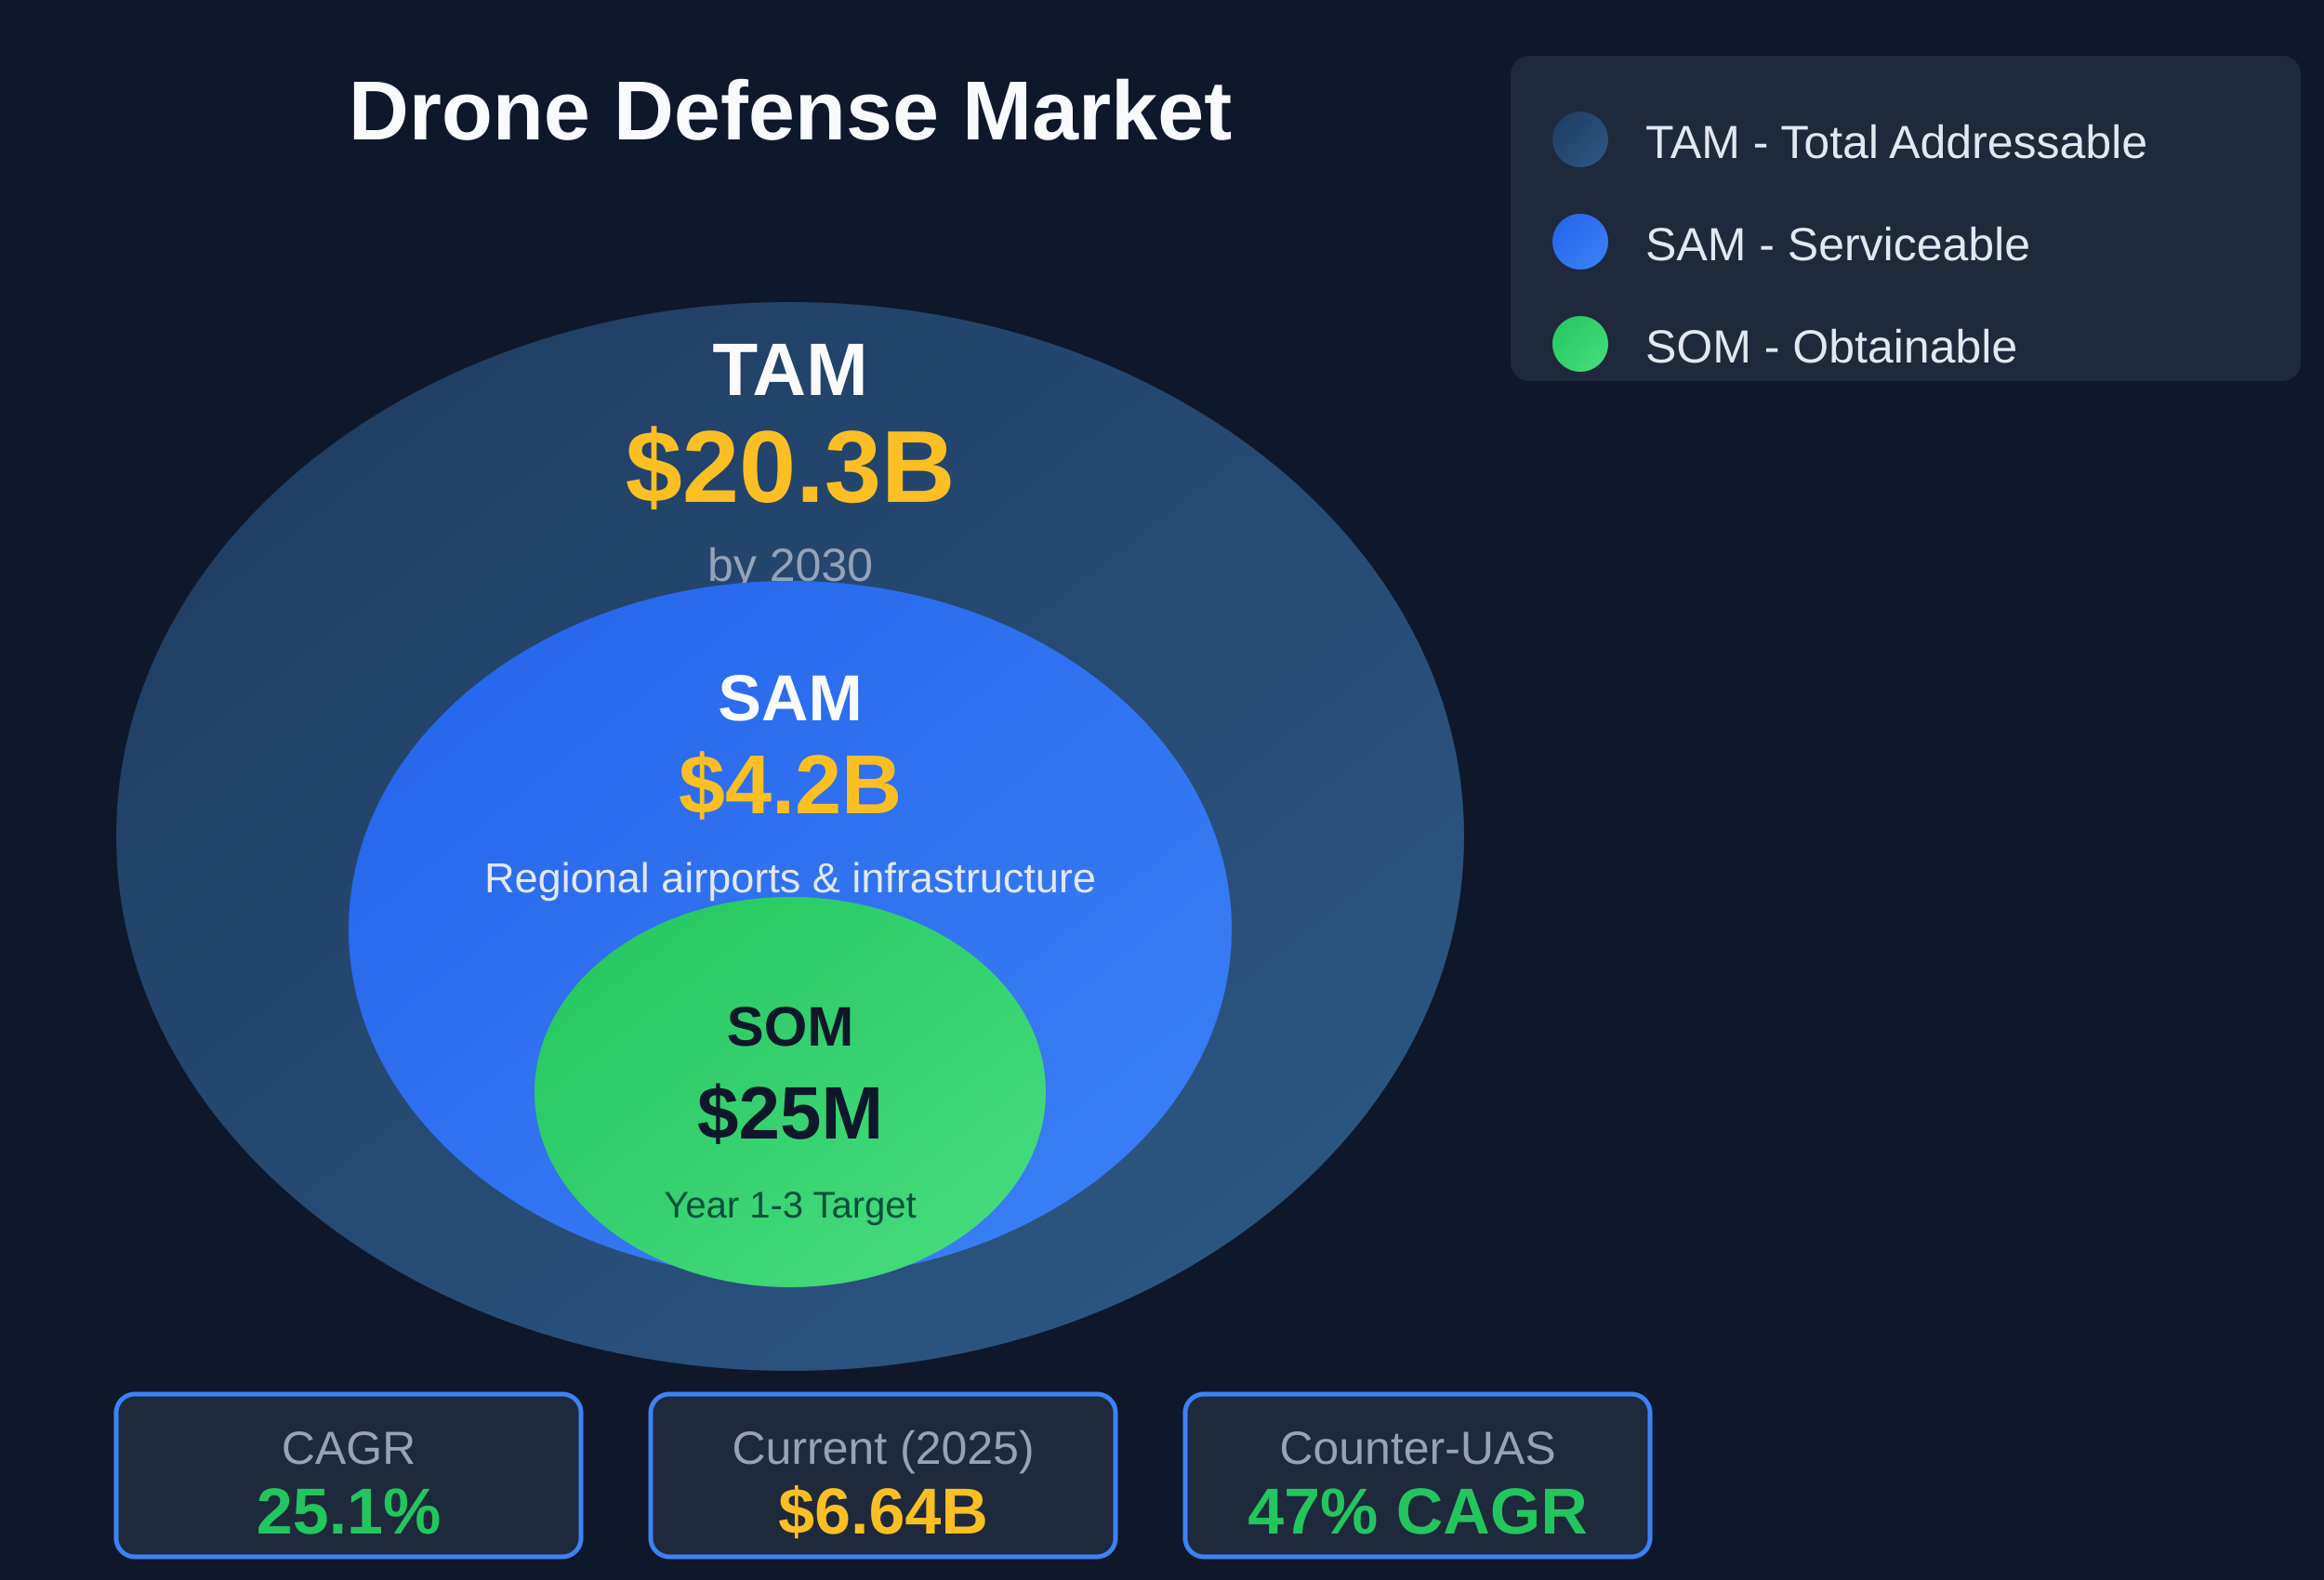
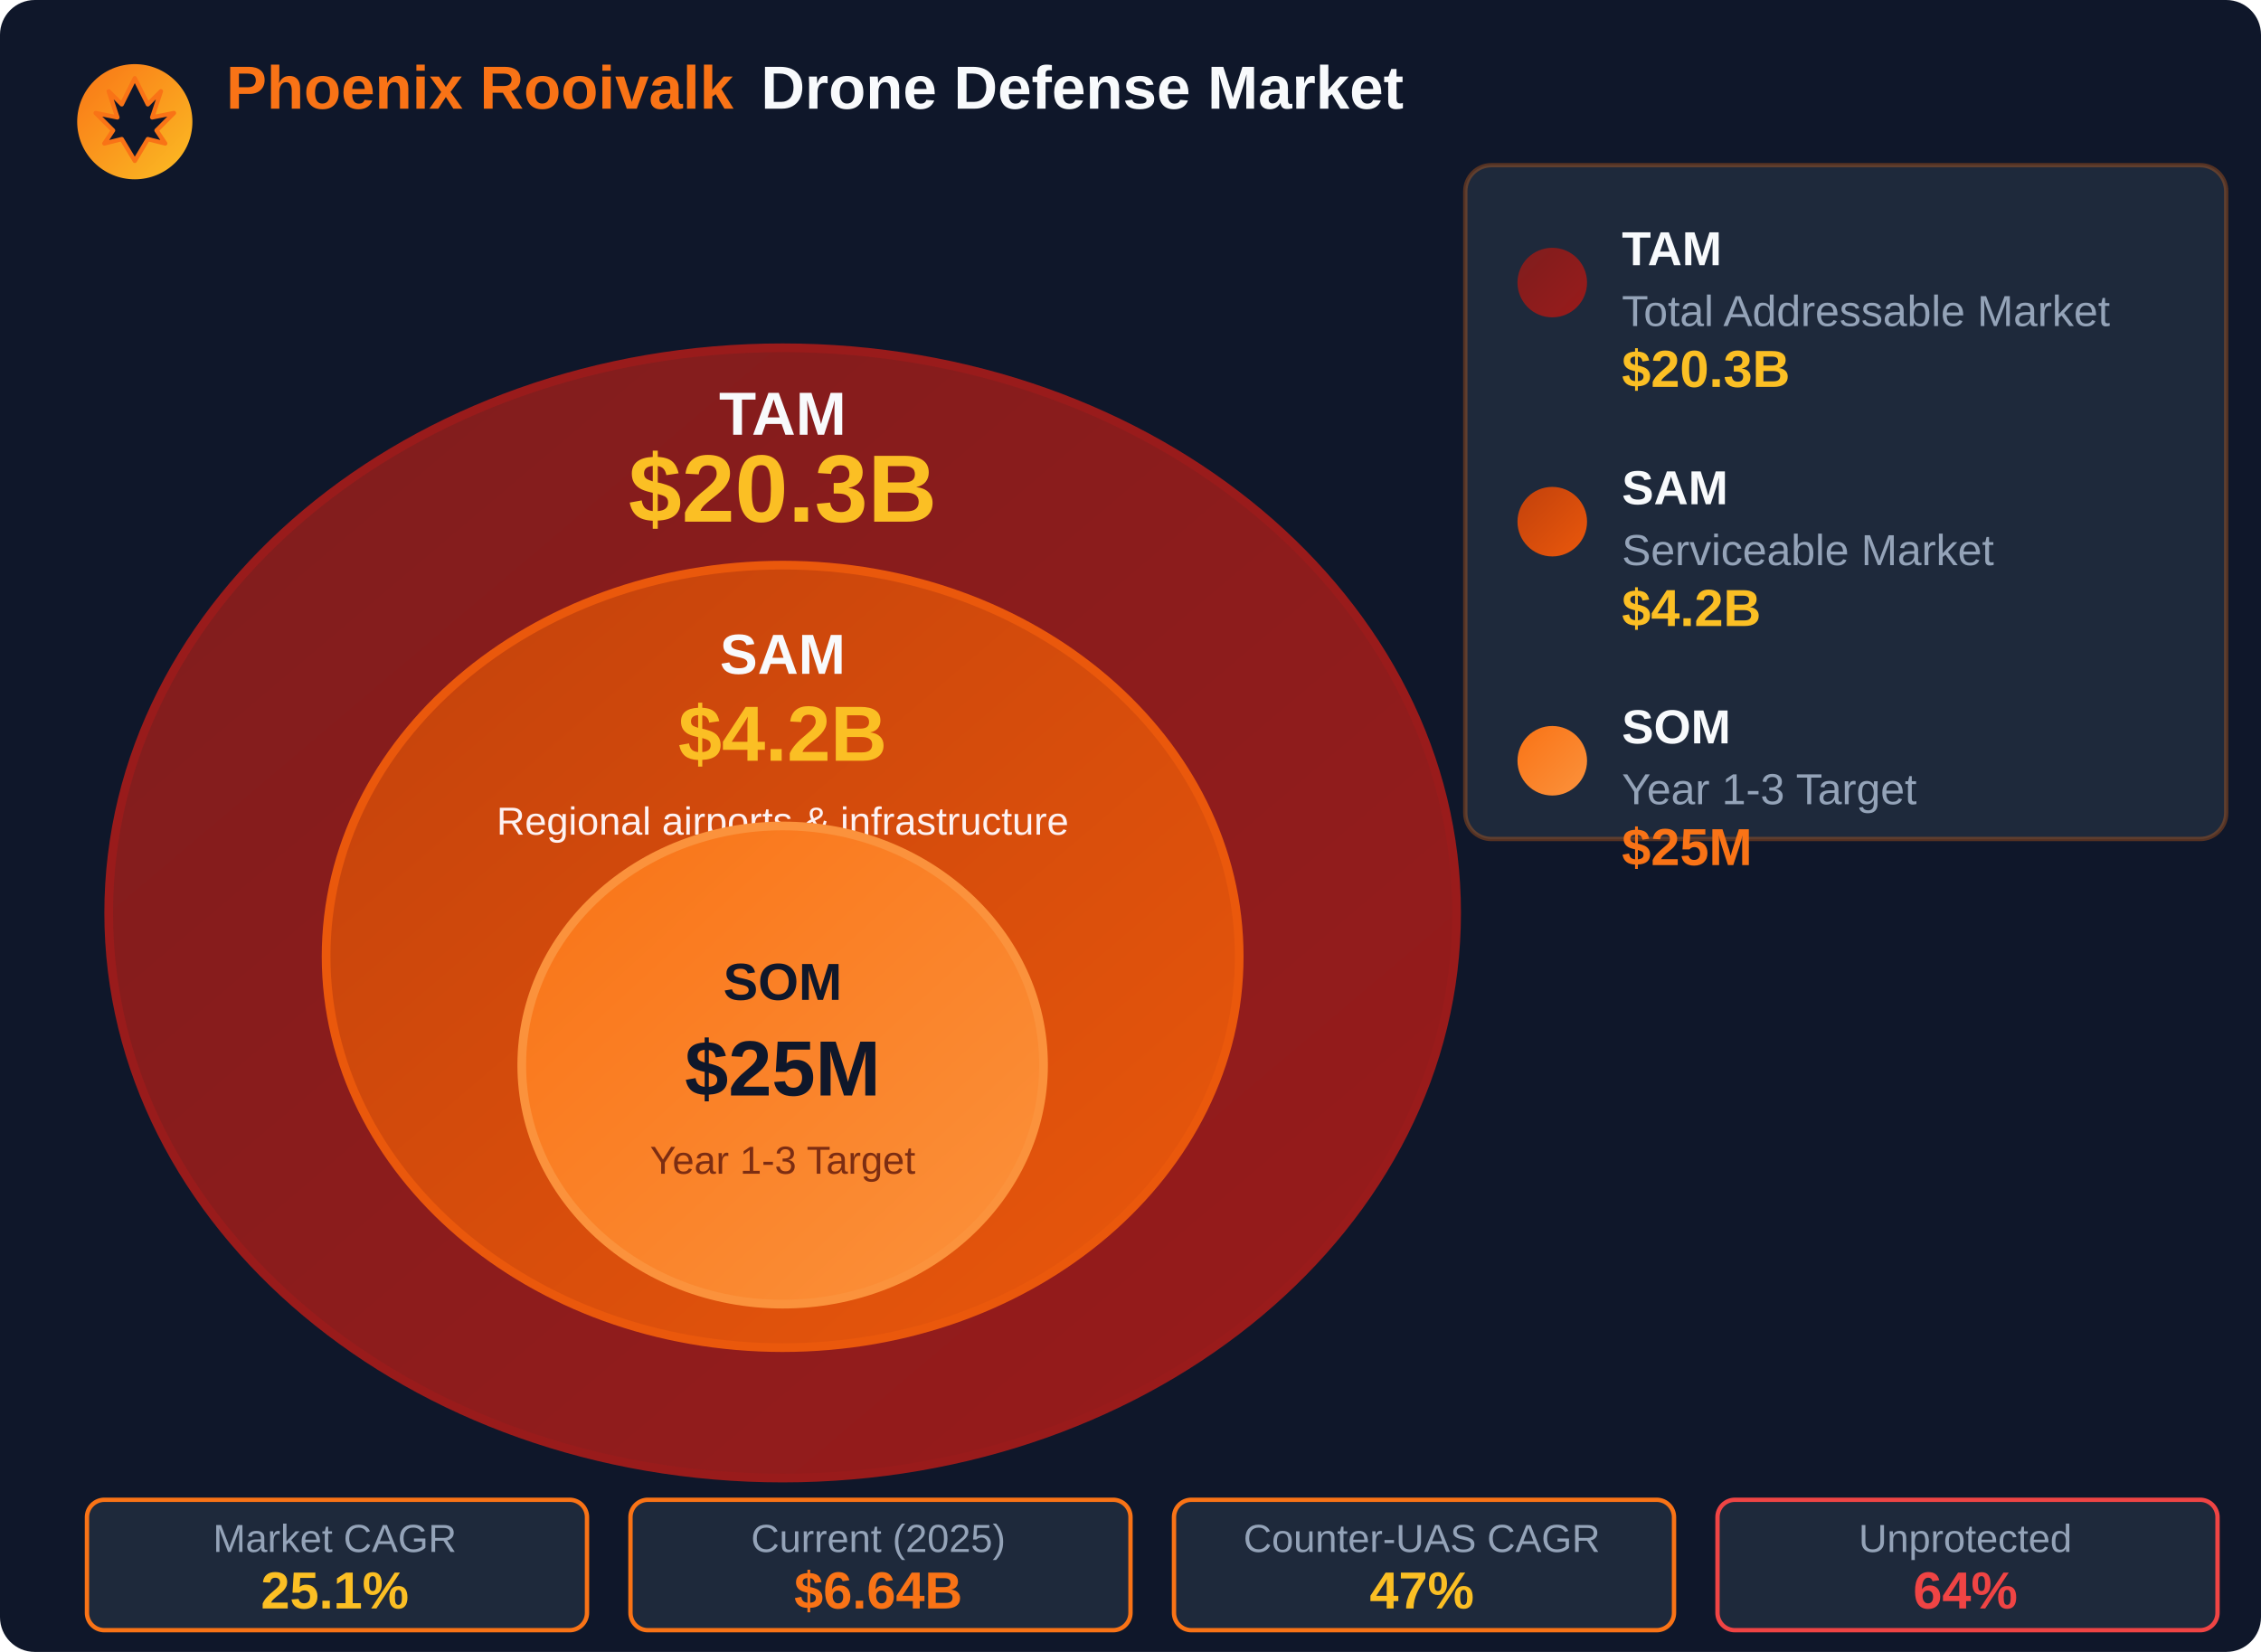
- <svg xmlns="http://www.w3.org/2000/svg" viewBox="0 0 500 340" width="500" height="340">
+ <svg xmlns="http://www.w3.org/2000/svg" viewBox="0 0 520 380" width="520" height="380">
  <defs>
    <linearGradient id="tamGrad" x1="0%" y1="0%" x2="100%" y2="100%">
-       <stop offset="0%" style="stop-color:#1e3a5f" />
-       <stop offset="100%" style="stop-color:#2d5a87" />
+       <stop offset="0%" style="stop-color:#7f1d1d" />
+       <stop offset="100%" style="stop-color:#991b1b" />
    </linearGradient>
    <linearGradient id="samGrad" x1="0%" y1="0%" x2="100%" y2="100%">
-       <stop offset="0%" style="stop-color:#2563eb" />
-       <stop offset="100%" style="stop-color:#3b82f6" />
+       <stop offset="0%" style="stop-color:#c2410c" />
+       <stop offset="100%" style="stop-color:#ea580c" />
    </linearGradient>
    <linearGradient id="somGrad" x1="0%" y1="0%" x2="100%" y2="100%">
-       <stop offset="0%" style="stop-color:#22c55e" />
-       <stop offset="100%" style="stop-color:#4ade80" />
+       <stop offset="0%" style="stop-color:#f97316" />
+       <stop offset="100%" style="stop-color:#fb923c" />
+     </linearGradient>
+     <linearGradient id="phoenixGrad" x1="0%" y1="0%" x2="100%" y2="100%">
+       <stop offset="0%" style="stop-color:#f97316" />
+       <stop offset="100%" style="stop-color:#fbbf24" />
    </linearGradient>
  </defs>
-   <rect width="500" height="340" fill="#0f172a" />
-   <text x="170" y="30" font-family="Arial, sans-serif" font-size="18" font-weight="bold" fill="#f8fafc" text-anchor="middle">Drone Defense Market</text>
-   <g transform="translate(330, 20)">
-     <rect x="-5" y="-8" width="170" height="70" rx="4" fill="#1e293b" />
-     <circle cx="10" cy="10" r="6" fill="url(#tamGrad)" />
-     <text x="24" y="14" font-family="Arial, sans-serif" font-size="10" fill="#e2e8f0">TAM - Total Addressable</text>
-     <circle cx="10" cy="32" r="6" fill="url(#samGrad)" />
-     <text x="24" y="36" font-family="Arial, sans-serif" font-size="10" fill="#e2e8f0">SAM - Serviceable</text>
-     <circle cx="10" cy="54" r="6" fill="url(#somGrad)" />
-     <text x="24" y="58" font-family="Arial, sans-serif" font-size="10" fill="#e2e8f0">SOM - Obtainable</text>
+   <rect width="520" height="380" fill="#0f172a" rx="8" />
+   <g transform="translate(15, 12)">
+     <circle cx="16" cy="16" r="14" fill="url(#phoenixGrad)" stroke="#0f172a" stroke-width="1.5" />
+     <path d="M16 6 L19 12 L22 9 L20 15 L25 14 L21 18 L23 21 L19 20 L16 25 L13 20 L9 21 L11 18 L7 14 L12 15 L10 9 L13 12 L16 6 Z" fill="#0f172a" stroke="#f97316" stroke-width="1" stroke-linejoin="round" />
+     <circle cx="16" cy="16" r="2" fill="#0f172a" />
  </g>
-   <ellipse cx="170" cy="180" rx="145" ry="115" fill="url(#tamGrad)" />
-   <text x="170" y="85" font-family="Arial, sans-serif" font-size="16" font-weight="bold" fill="#f8fafc" text-anchor="middle">TAM</text>
-   <text x="170" y="108" font-family="Arial, sans-serif" font-size="22" font-weight="bold" fill="#fbbf24" text-anchor="middle">$20.3B</text>
-   <text x="170" y="125" font-family="Arial, sans-serif" font-size="10" fill="#94a3b8" text-anchor="middle">by 2030</text>
-   <ellipse cx="170" cy="200" rx="95" ry="75" fill="url(#samGrad)" />
-   <text x="170" y="155" font-family="Arial, sans-serif" font-size="14" font-weight="bold" fill="#f8fafc" text-anchor="middle">SAM</text>
-   <text x="170" y="175" font-family="Arial, sans-serif" font-size="18" font-weight="bold" fill="#fbbf24" text-anchor="middle">$4.2B</text>
-   <text x="170" y="192" font-family="Arial, sans-serif" font-size="9" fill="#e2e8f0" text-anchor="middle">Regional airports &amp; infrastructure</text>
-   <ellipse cx="170" cy="235" rx="55" ry="42" fill="url(#somGrad)" />
-   <text x="170" y="225" font-family="Arial, sans-serif" font-size="12" font-weight="bold" fill="#0f172a" text-anchor="middle">SOM</text>
-   <text x="170" y="245" font-family="Arial, sans-serif" font-size="16" font-weight="bold" fill="#0f172a" text-anchor="middle">$25M</text>
-   <text x="170" y="262" font-family="Arial, sans-serif" font-size="8" fill="#064e3b" text-anchor="middle">Year 1-3 Target</text>
-   <g transform="translate(25, 300)">
-     <rect width="100" height="35" rx="4" fill="#1e293b" stroke="#3b82f6" stroke-width="1" />
-     <text x="50" y="15" font-family="Arial, sans-serif" font-size="10" fill="#94a3b8" text-anchor="middle">CAGR</text>
-     <text x="50" y="30" font-family="Arial, sans-serif" font-size="14" font-weight="bold" fill="#22c55e" text-anchor="middle">25.1%</text>
+   <text x="52" y="25" font-family="Arial, sans-serif" font-size="14" font-weight="bold" fill="#f97316">Phoenix Rooivalk</text>
+   <text x="175" y="25" font-family="Arial, sans-serif" font-size="14" font-weight="bold" fill="#f8fafc">Drone Defense Market</text>
+   <g transform="translate(345, 50)">
+     <rect x="-8" y="-12" width="175" height="155" rx="6" fill="#1e293b" stroke="#f97316" stroke-width="1" stroke-opacity="0.3" />
+     <circle cx="12" cy="15" r="8" fill="url(#tamGrad)" />
+     <text x="28" y="11" font-family="Arial, sans-serif" font-size="11" font-weight="bold" fill="#f8fafc">TAM</text>
+     <text x="28" y="25" font-family="Arial, sans-serif" font-size="10" fill="#94a3b8">Total Addressable Market</text>
+     <text x="28" y="39" font-family="Arial, sans-serif" font-size="12" font-weight="bold" fill="#fbbf24">$20.3B</text>
+     <circle cx="12" cy="70" r="8" fill="url(#samGrad)" />
+     <text x="28" y="66" font-family="Arial, sans-serif" font-size="11" font-weight="bold" fill="#f8fafc">SAM</text>
+     <text x="28" y="80" font-family="Arial, sans-serif" font-size="10" fill="#94a3b8">Serviceable Market</text>
+     <text x="28" y="94" font-family="Arial, sans-serif" font-size="12" font-weight="bold" fill="#fbbf24">$4.2B</text>
+     <circle cx="12" cy="125" r="8" fill="url(#somGrad)" />
+     <text x="28" y="121" font-family="Arial, sans-serif" font-size="11" font-weight="bold" fill="#f8fafc">SOM</text>
+     <text x="28" y="135" font-family="Arial, sans-serif" font-size="10" fill="#94a3b8">Year 1-3 Target</text>
+     <text x="28" y="149" font-family="Arial, sans-serif" font-size="12" font-weight="bold" fill="#f97316">$25M</text>
  </g>
-   <g transform="translate(140, 300)">
-     <rect width="100" height="35" rx="4" fill="#1e293b" stroke="#3b82f6" stroke-width="1" />
-     <text x="50" y="15" font-family="Arial, sans-serif" font-size="10" fill="#94a3b8" text-anchor="middle">Current (2025)</text>
-     <text x="50" y="30" font-family="Arial, sans-serif" font-size="14" font-weight="bold" fill="#fbbf24" text-anchor="middle">$6.64B</text>
+   <ellipse cx="180" cy="210" rx="155" ry="130" fill="url(#tamGrad)" stroke="#991b1b" stroke-width="2" />
+   <text x="180" y="100" font-family="Arial, sans-serif" font-size="14" font-weight="bold" fill="#f8fafc" text-anchor="middle">TAM</text>
+   <text x="180" y="120" font-family="Arial, sans-serif" font-size="22" font-weight="bold" fill="#fbbf24" text-anchor="middle">$20.3B</text>
+   <text x="180" y="138" font-family="Arial, sans-serif" font-size="10" fill="#94a3b8" text-anchor="middle">by 2030</text>
+   <ellipse cx="180" cy="220" rx="105" ry="90" fill="url(#samGrad)" stroke="#ea580c" stroke-width="2" />
+   <text x="180" y="155" font-family="Arial, sans-serif" font-size="13" font-weight="bold" fill="#f8fafc" text-anchor="middle">SAM</text>
+   <text x="180" y="175" font-family="Arial, sans-serif" font-size="18" font-weight="bold" fill="#fbbf24" text-anchor="middle">$4.2B</text>
+   <text x="180" y="192" font-family="Arial, sans-serif" font-size="9" fill="#fef2f2" text-anchor="middle">Regional airports &amp; infrastructure</text>
+   <ellipse cx="180" cy="245" rx="60" ry="55" fill="url(#somGrad)" stroke="#fb923c" stroke-width="2" />
+   <text x="180" y="230" font-family="Arial, sans-serif" font-size="12" font-weight="bold" fill="#0f172a" text-anchor="middle">SOM</text>
+   <text x="180" y="252" font-family="Arial, sans-serif" font-size="18" font-weight="bold" fill="#0f172a" text-anchor="middle">$25M</text>
+   <text x="180" y="270" font-family="Arial, sans-serif" font-size="9" fill="#7c2d12" text-anchor="middle">Year 1-3 Target</text>
+   <g transform="translate(20, 345)">
+     <rect width="115" height="30" rx="4" fill="#1e293b" stroke="#f97316" stroke-width="1" />
+     <text x="57" y="12" font-family="Arial, sans-serif" font-size="9" fill="#94a3b8" text-anchor="middle">Market CAGR</text>
+     <text x="57" y="25" font-family="Arial, sans-serif" font-size="12" font-weight="bold" fill="#fbbf24" text-anchor="middle">25.1%</text>
  </g>
-   <g transform="translate(255, 300)">
-     <rect width="100" height="35" rx="4" fill="#1e293b" stroke="#3b82f6" stroke-width="1" />
-     <text x="50" y="15" font-family="Arial, sans-serif" font-size="10" fill="#94a3b8" text-anchor="middle">Counter-UAS</text>
-     <text x="50" y="30" font-family="Arial, sans-serif" font-size="14" font-weight="bold" fill="#22c55e" text-anchor="middle">47% CAGR</text>
+   <g transform="translate(145, 345)">
+     <rect width="115" height="30" rx="4" fill="#1e293b" stroke="#f97316" stroke-width="1" />
+     <text x="57" y="12" font-family="Arial, sans-serif" font-size="9" fill="#94a3b8" text-anchor="middle">Current (2025)</text>
+     <text x="57" y="25" font-family="Arial, sans-serif" font-size="12" font-weight="bold" fill="#f97316" text-anchor="middle">$6.64B</text>
+   </g>
+   <g transform="translate(270, 345)">
+     <rect width="115" height="30" rx="4" fill="#1e293b" stroke="#f97316" stroke-width="1" />
+     <text x="57" y="12" font-family="Arial, sans-serif" font-size="9" fill="#94a3b8" text-anchor="middle">Counter-UAS CAGR</text>
+     <text x="57" y="25" font-family="Arial, sans-serif" font-size="12" font-weight="bold" fill="#fbbf24" text-anchor="middle">47%</text>
+   </g>
+   <g transform="translate(395, 345)">
+     <rect width="115" height="30" rx="4" fill="#1e293b" stroke="#ef4444" stroke-width="1" />
+     <text x="57" y="12" font-family="Arial, sans-serif" font-size="9" fill="#94a3b8" text-anchor="middle">Unprotected</text>
+     <text x="57" y="25" font-family="Arial, sans-serif" font-size="12" font-weight="bold" fill="#ef4444" text-anchor="middle">64%</text>
  </g>
</svg>
